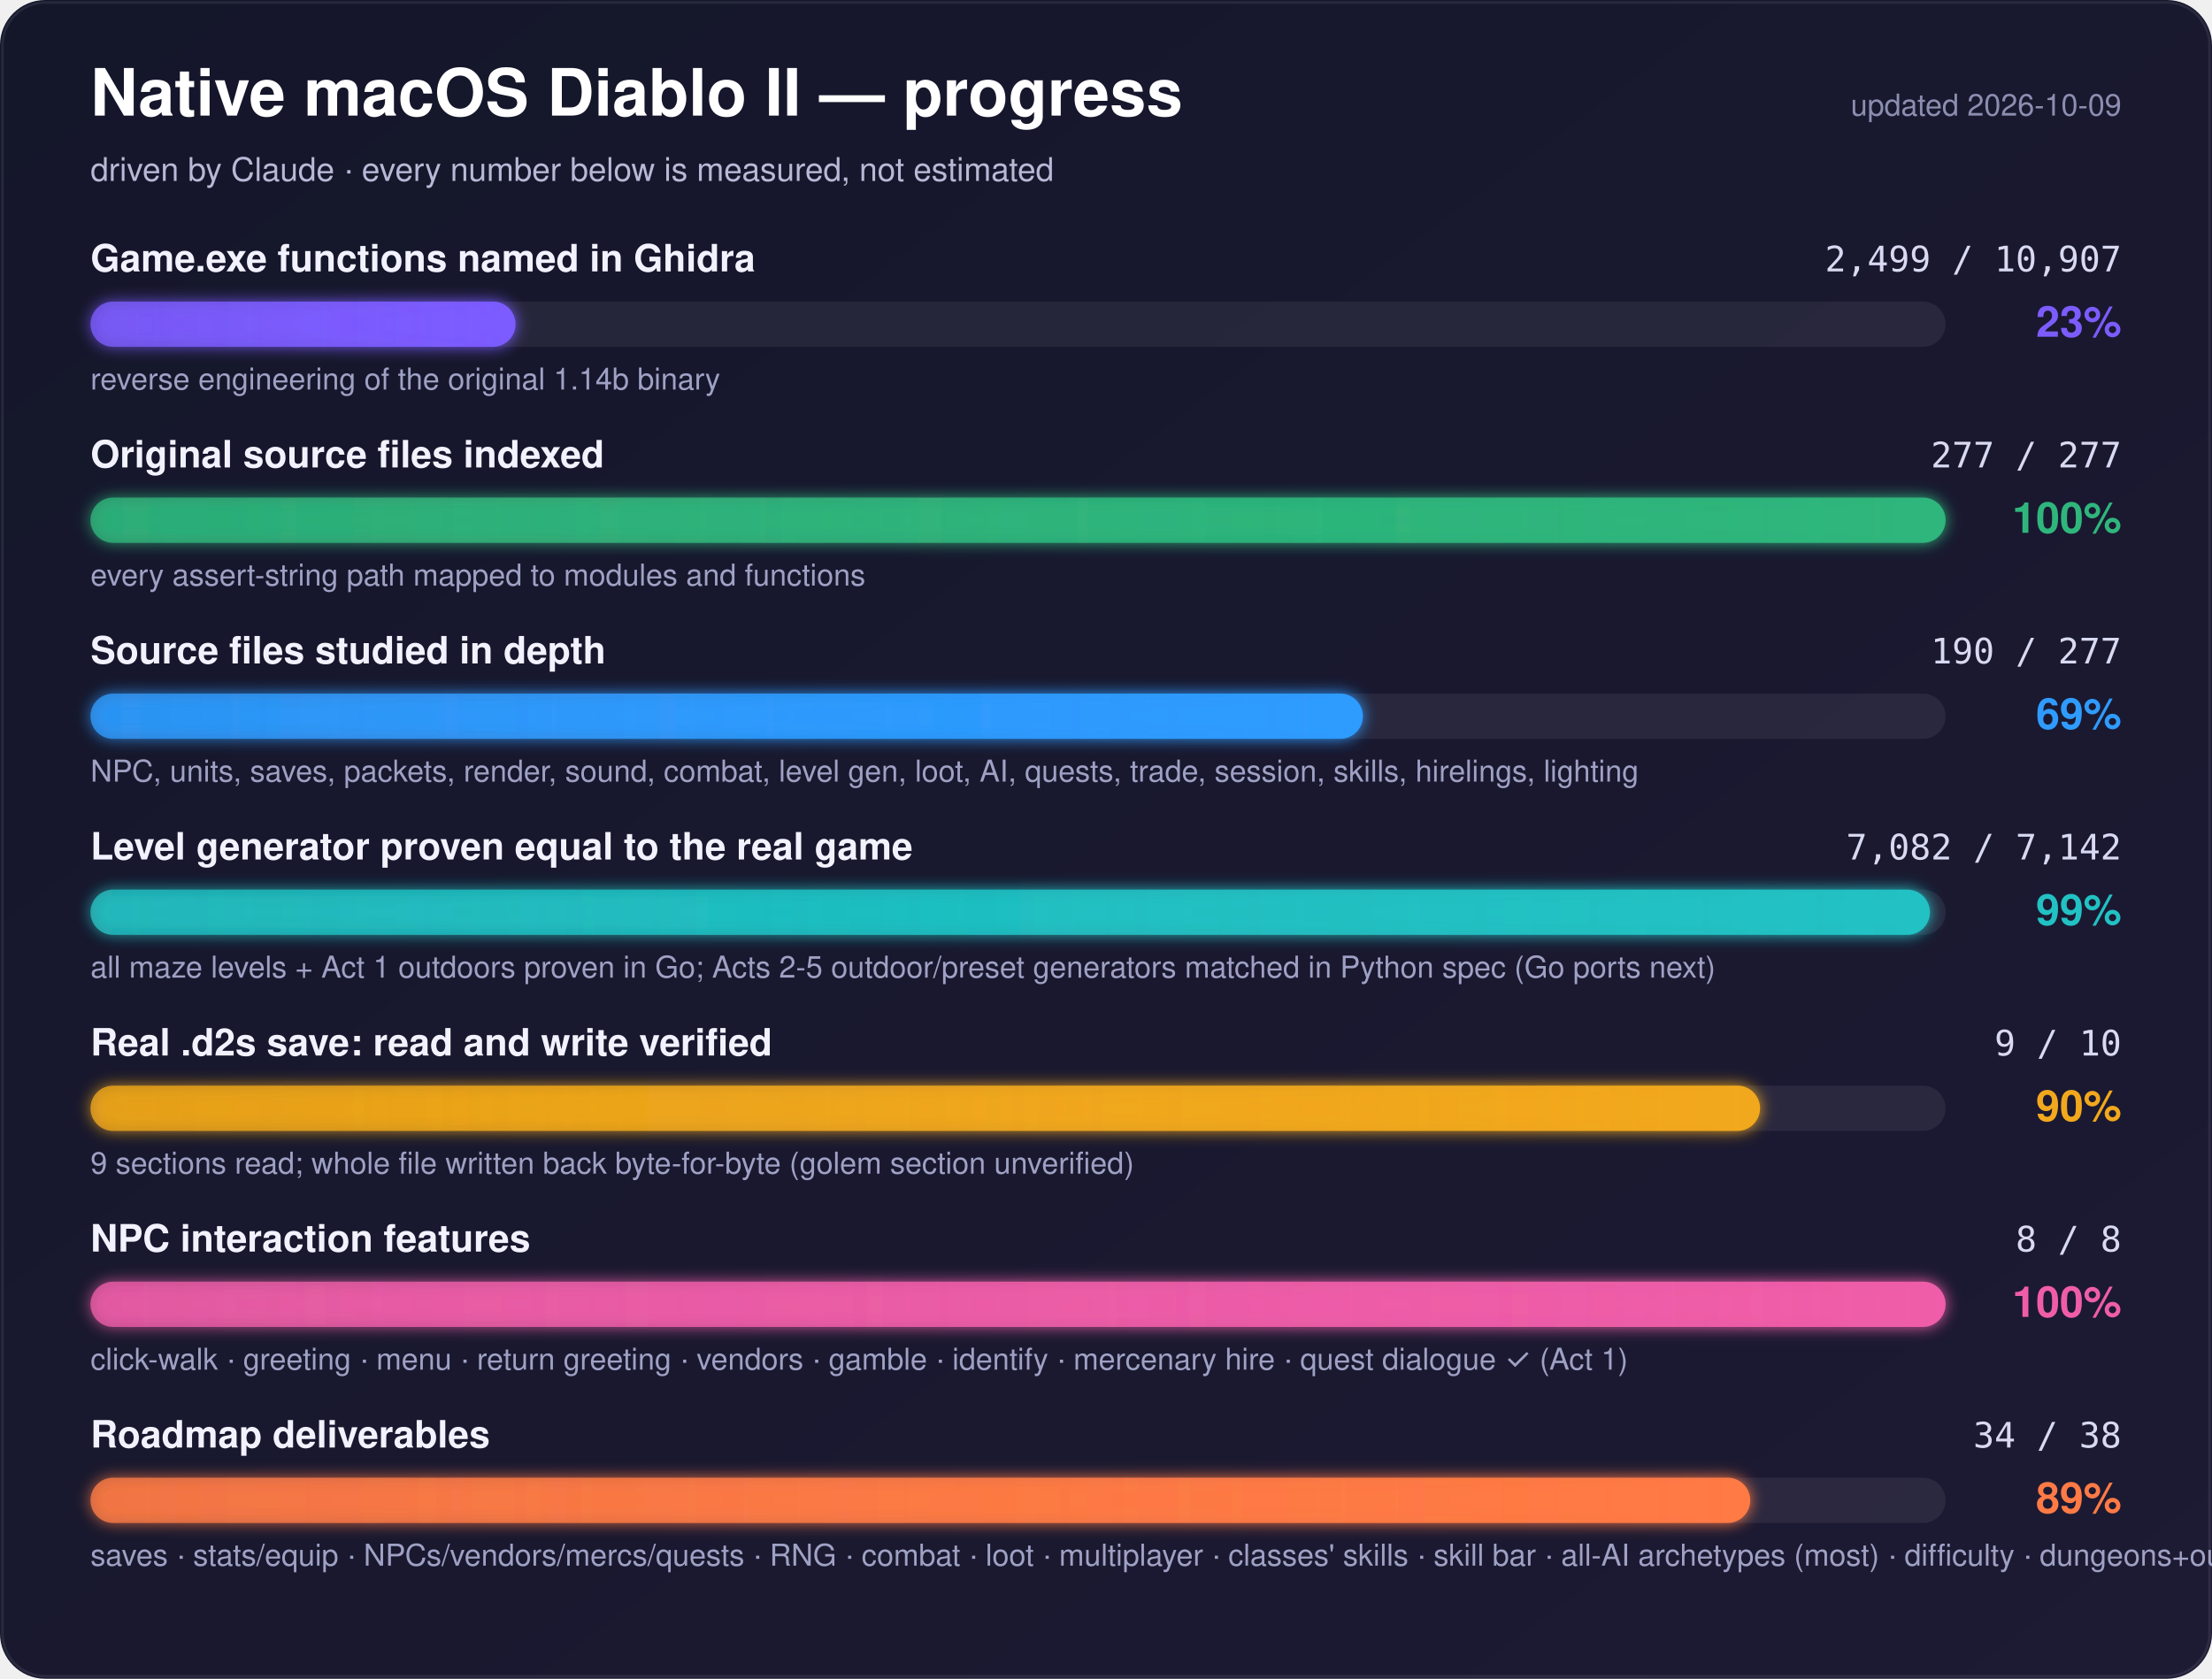
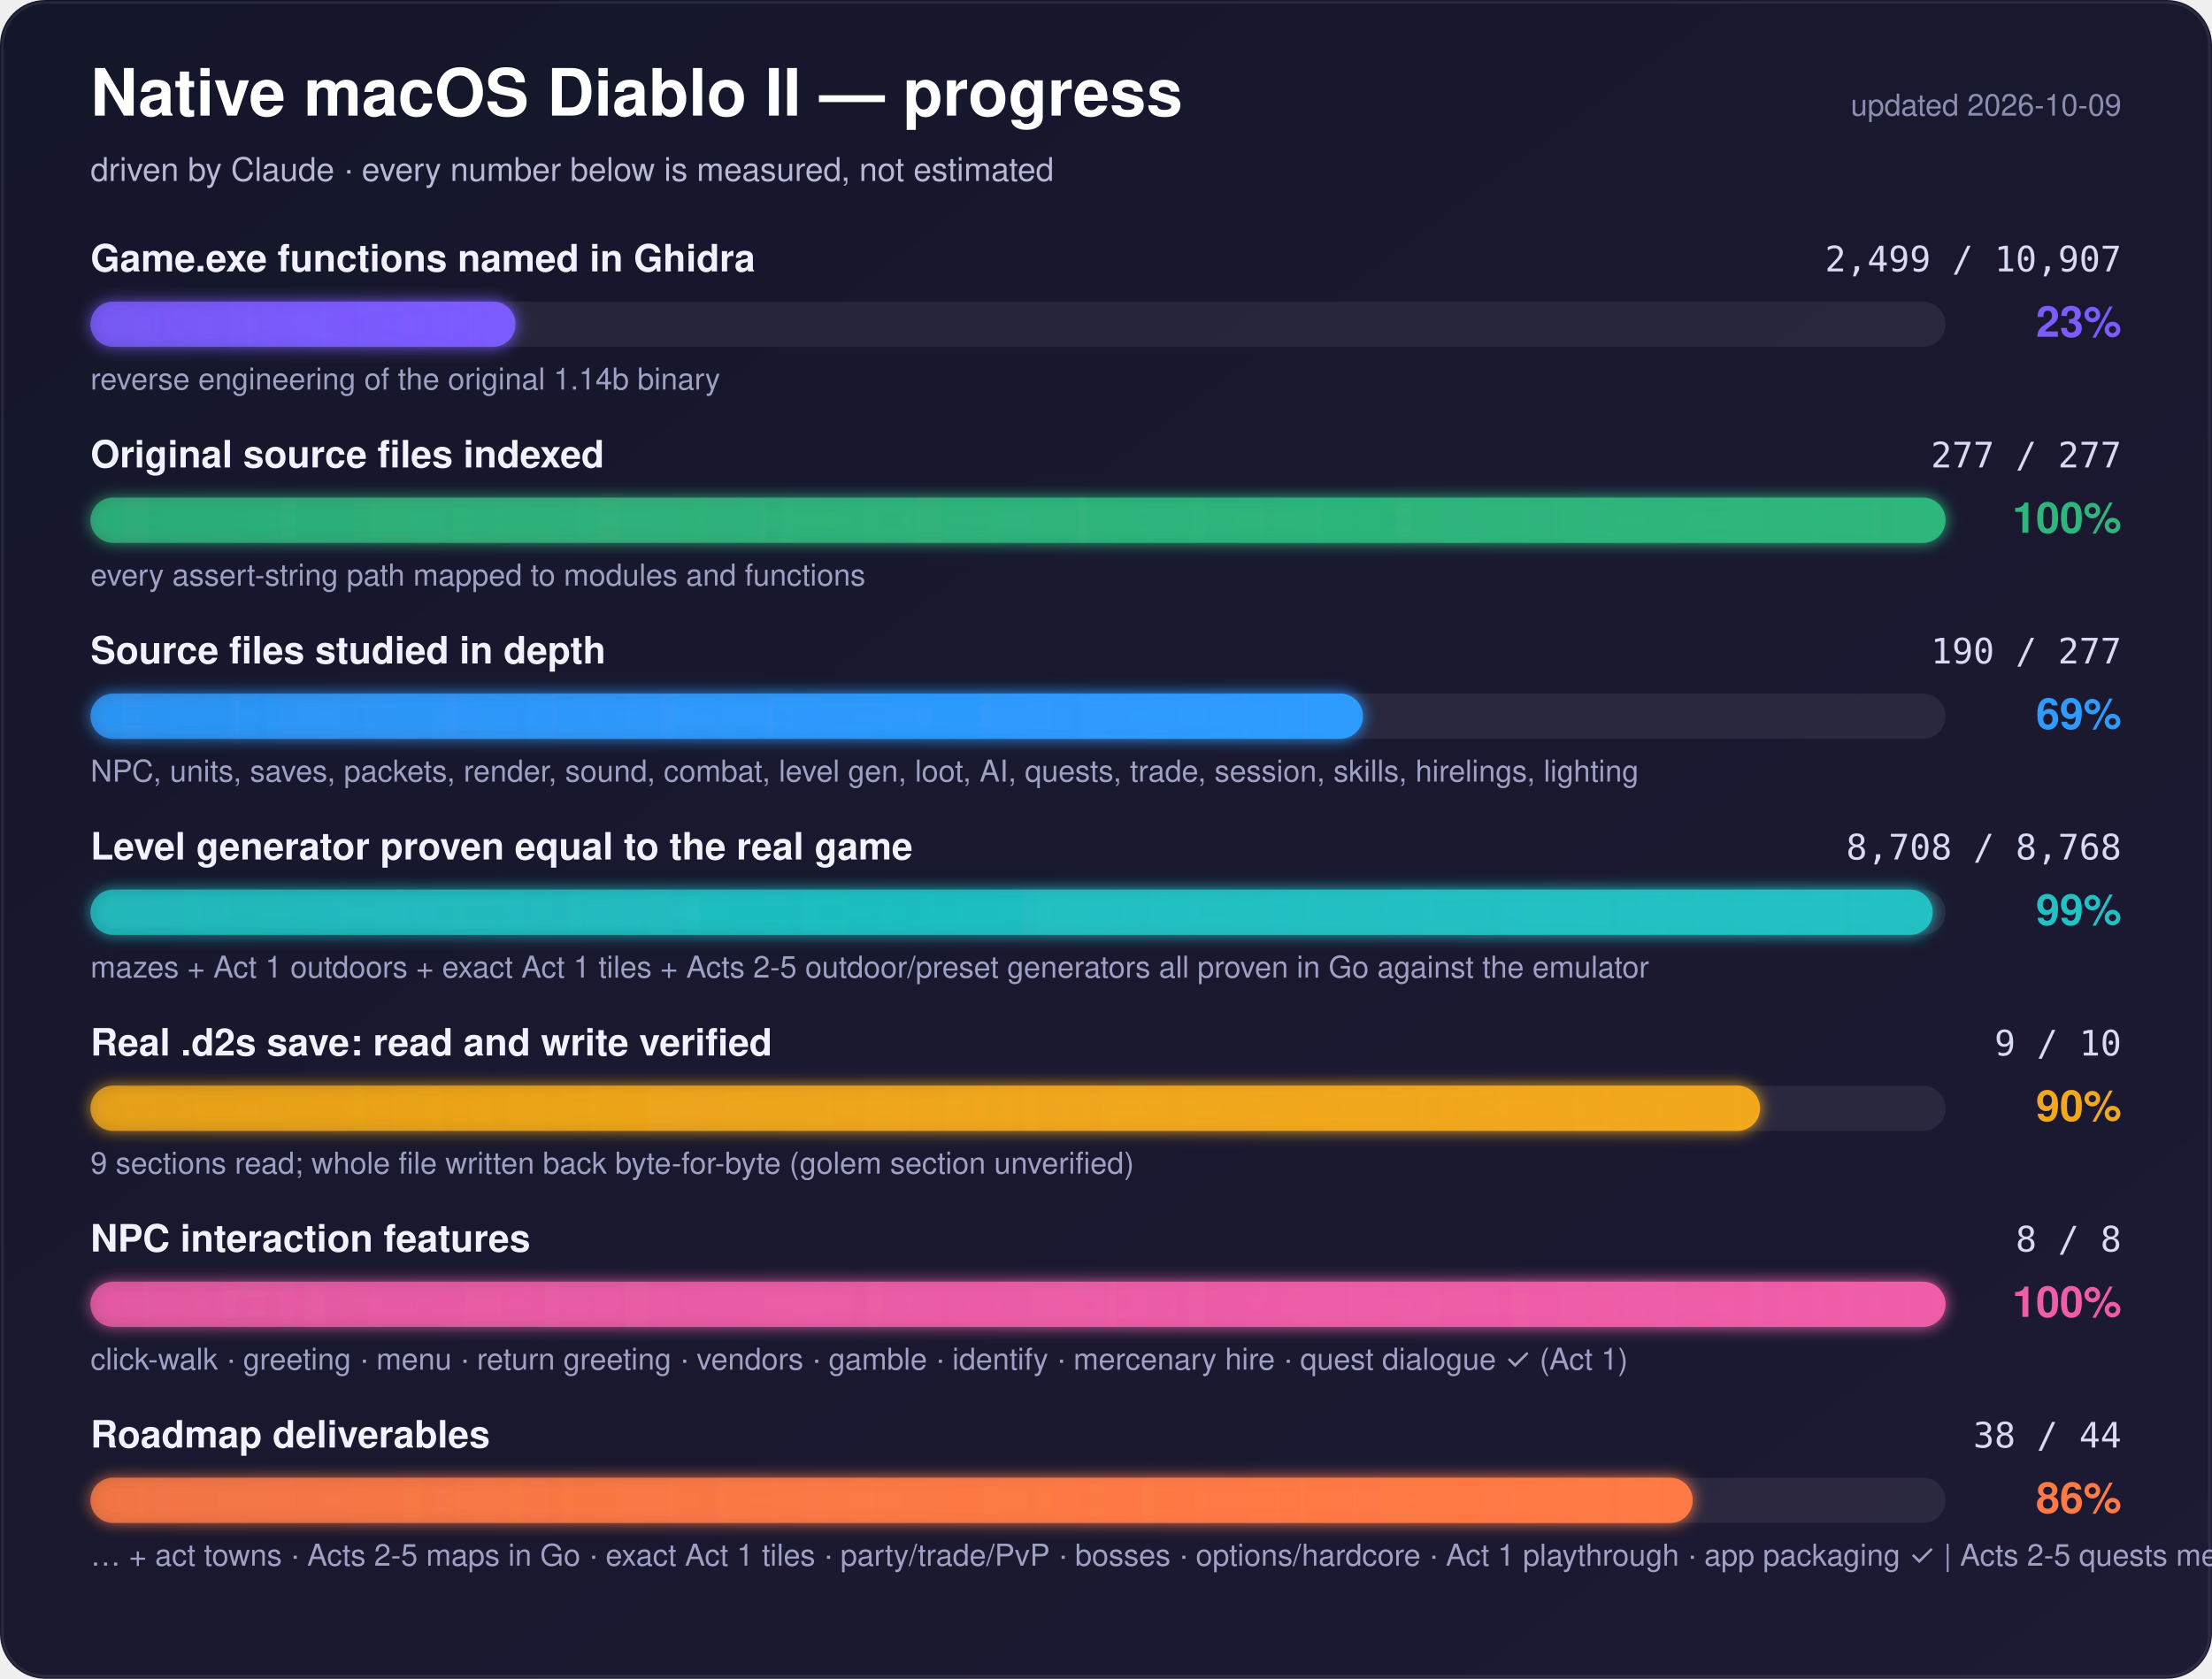
<svg xmlns="http://www.w3.org/2000/svg" width="880" height="668" viewBox="0 0 880 668" role="img" aria-label="Native macOS Diablo II — progress">
  <defs>
    <linearGradient id="bg" x1="0" y1="0" x2="1" y2="1">
      <stop offset="0" stop-color="#14162a" />
      <stop offset="1" stop-color="#1d1a33" />
    </linearGradient>
    <linearGradient id="g0" x1="0" y1="0" x2="1" y2="0">
      <stop offset="0" stop-color="#7c5cff" stop-opacity="0.75" />
      <stop offset="1" stop-color="#7c5cff" />
    </linearGradient>
    <linearGradient id="g1" x1="0" y1="0" x2="1" y2="0">
      <stop offset="0" stop-color="#2fb67c" stop-opacity="0.75" />
      <stop offset="1" stop-color="#2fb67c" />
    </linearGradient>
    <linearGradient id="g2" x1="0" y1="0" x2="1" y2="0">
      <stop offset="0" stop-color="#2f9bff" stop-opacity="0.75" />
      <stop offset="1" stop-color="#2f9bff" />
    </linearGradient>
    <linearGradient id="g3" x1="0" y1="0" x2="1" y2="0">
      <stop offset="0" stop-color="#22c1c3" stop-opacity="0.75" />
      <stop offset="1" stop-color="#22c1c3" />
    </linearGradient>
    <linearGradient id="g4" x1="0" y1="0" x2="1" y2="0">
      <stop offset="0" stop-color="#f2a81d" stop-opacity="0.75" />
      <stop offset="1" stop-color="#f2a81d" />
    </linearGradient>
    <linearGradient id="g5" x1="0" y1="0" x2="1" y2="0">
      <stop offset="0" stop-color="#ef5da8" stop-opacity="0.75" />
      <stop offset="1" stop-color="#ef5da8" />
    </linearGradient>
    <linearGradient id="g6" x1="0" y1="0" x2="1" y2="0">
      <stop offset="0" stop-color="#ff7a45" stop-opacity="0.75" />
      <stop offset="1" stop-color="#ff7a45" />
    </linearGradient>
    <filter id="glow" x="-5%" y="-50%" width="110%" height="200%">
      <feGaussianBlur stdDeviation="3" result="b" />
      <feMerge>
        <feMergeNode in="b" />
        <feMergeNode in="SourceGraphic" />
      </feMerge>
    </filter>
  </defs>
  <rect width="880" height="668" rx="18" fill="url(#bg)" />
  <rect x="1" y="1" width="878" height="666" rx="17" fill="none" stroke="#ffffff" stroke-opacity="0.08" />
  <text x="36" y="46" font-family="-apple-system,Segoe UI,Helvetica,Arial,sans-serif" font-size="26" font-weight="700" fill="#ffffff">Native macOS Diablo II — progress</text>
  <text x="36" y="72" font-family="-apple-system,Segoe UI,Helvetica,Arial,sans-serif" font-size="13" fill="#b8b9d6">driven by Claude · every number below is measured, not estimated</text>
  <text x="844" y="46" text-anchor="end" font-family="-apple-system,Segoe UI,Helvetica,Arial,sans-serif" font-size="12" fill="#8c8eb0">updated 2026-10-09</text>
  <text x="36" y="108" font-family="-apple-system,Segoe UI,Helvetica,Arial,sans-serif" font-size="15" font-weight="600" fill="#f2f2ff">Game.exe functions named in Ghidra</text>
  <text x="844" y="108" text-anchor="end" font-family="ui-monospace,SFMono-Regular,Menlo,monospace" font-size="14" fill="#d8d9f2">2,499 / 10,907</text>
  <rect x="36" y="120" width="738" height="18" rx="9" fill="#ffffff" fill-opacity="0.07" />
  <rect x="36" y="120" width="169.1" height="18" rx="9" fill="url(#g0)" filter="url(#glow)" />
  <text x="844" y="134" text-anchor="end" font-family="-apple-system,Segoe UI,Helvetica,Arial,sans-serif" font-size="17" font-weight="700" fill="#7c5cff">23%</text>
  <text x="36" y="155" font-family="-apple-system,Segoe UI,Helvetica,Arial,sans-serif" font-size="12" fill="#9fa1c4">reverse engineering of the original 1.14b binary</text>
  <text x="36" y="186" font-family="-apple-system,Segoe UI,Helvetica,Arial,sans-serif" font-size="15" font-weight="600" fill="#f2f2ff">Original source files indexed</text>
  <text x="844" y="186" text-anchor="end" font-family="ui-monospace,SFMono-Regular,Menlo,monospace" font-size="14" fill="#d8d9f2">277 / 277</text>
  <rect x="36" y="198" width="738" height="18" rx="9" fill="#ffffff" fill-opacity="0.07" />
  <rect x="36" y="198" width="738.0" height="18" rx="9" fill="url(#g1)" filter="url(#glow)" />
  <text x="844" y="212" text-anchor="end" font-family="-apple-system,Segoe UI,Helvetica,Arial,sans-serif" font-size="17" font-weight="700" fill="#2fb67c">100%</text>
  <text x="36" y="233" font-family="-apple-system,Segoe UI,Helvetica,Arial,sans-serif" font-size="12" fill="#9fa1c4">every assert-string path mapped to modules and functions</text>
  <text x="36" y="264" font-family="-apple-system,Segoe UI,Helvetica,Arial,sans-serif" font-size="15" font-weight="600" fill="#f2f2ff">Source files studied in depth</text>
  <text x="844" y="264" text-anchor="end" font-family="ui-monospace,SFMono-Regular,Menlo,monospace" font-size="14" fill="#d8d9f2">190 / 277</text>
  <rect x="36" y="276" width="738" height="18" rx="9" fill="#ffffff" fill-opacity="0.07" />
  <rect x="36" y="276" width="506.2" height="18" rx="9" fill="url(#g2)" filter="url(#glow)" />
  <text x="844" y="290" text-anchor="end" font-family="-apple-system,Segoe UI,Helvetica,Arial,sans-serif" font-size="17" font-weight="700" fill="#2f9bff">69%</text>
  <text x="36" y="311" font-family="-apple-system,Segoe UI,Helvetica,Arial,sans-serif" font-size="12" fill="#9fa1c4">NPC, units, saves, packets, render, sound, combat, level gen, loot, AI, quests, trade, session, skills, hirelings, lighting</text>
  <text x="36" y="342" font-family="-apple-system,Segoe UI,Helvetica,Arial,sans-serif" font-size="15" font-weight="600" fill="#f2f2ff">Level generator proven equal to the real game</text>
-   <text x="844" y="342" text-anchor="end" font-family="ui-monospace,SFMono-Regular,Menlo,monospace" font-size="14" fill="#d8d9f2">7,082 / 7,142</text>
+   <text x="844" y="342" text-anchor="end" font-family="ui-monospace,SFMono-Regular,Menlo,monospace" font-size="14" fill="#d8d9f2">8,708 / 8,768</text>
  <rect x="36" y="354" width="738" height="18" rx="9" fill="#ffffff" fill-opacity="0.07" />
-   <rect x="36" y="354" width="731.8" height="18" rx="9" fill="url(#g3)" filter="url(#glow)" />
+   <rect x="36" y="354" width="732.9" height="18" rx="9" fill="url(#g3)" filter="url(#glow)" />
  <text x="844" y="368" text-anchor="end" font-family="-apple-system,Segoe UI,Helvetica,Arial,sans-serif" font-size="17" font-weight="700" fill="#22c1c3">99%</text>
-   <text x="36" y="389" font-family="-apple-system,Segoe UI,Helvetica,Arial,sans-serif" font-size="12" fill="#9fa1c4">all maze levels + Act 1 outdoors proven in Go; Acts 2-5 outdoor/preset generators matched in Python spec (Go ports next)</text>
+   <text x="36" y="389" font-family="-apple-system,Segoe UI,Helvetica,Arial,sans-serif" font-size="12" fill="#9fa1c4">mazes + Act 1 outdoors + exact Act 1 tiles + Acts 2-5 outdoor/preset generators all proven in Go against the emulator</text>
  <text x="36" y="420" font-family="-apple-system,Segoe UI,Helvetica,Arial,sans-serif" font-size="15" font-weight="600" fill="#f2f2ff">Real .d2s save: read and write verified</text>
  <text x="844" y="420" text-anchor="end" font-family="ui-monospace,SFMono-Regular,Menlo,monospace" font-size="14" fill="#d8d9f2">9 / 10</text>
  <rect x="36" y="432" width="738" height="18" rx="9" fill="#ffffff" fill-opacity="0.07" />
  <rect x="36" y="432" width="664.2" height="18" rx="9" fill="url(#g4)" filter="url(#glow)" />
  <text x="844" y="446" text-anchor="end" font-family="-apple-system,Segoe UI,Helvetica,Arial,sans-serif" font-size="17" font-weight="700" fill="#f2a81d">90%</text>
  <text x="36" y="467" font-family="-apple-system,Segoe UI,Helvetica,Arial,sans-serif" font-size="12" fill="#9fa1c4">9 sections read; whole file written back byte-for-byte (golem section unverified)</text>
  <text x="36" y="498" font-family="-apple-system,Segoe UI,Helvetica,Arial,sans-serif" font-size="15" font-weight="600" fill="#f2f2ff">NPC interaction features</text>
  <text x="844" y="498" text-anchor="end" font-family="ui-monospace,SFMono-Regular,Menlo,monospace" font-size="14" fill="#d8d9f2">8 / 8</text>
  <rect x="36" y="510" width="738" height="18" rx="9" fill="#ffffff" fill-opacity="0.07" />
  <rect x="36" y="510" width="738.0" height="18" rx="9" fill="url(#g5)" filter="url(#glow)" />
  <text x="844" y="524" text-anchor="end" font-family="-apple-system,Segoe UI,Helvetica,Arial,sans-serif" font-size="17" font-weight="700" fill="#ef5da8">100%</text>
  <text x="36" y="545" font-family="-apple-system,Segoe UI,Helvetica,Arial,sans-serif" font-size="12" fill="#9fa1c4">click-walk · greeting · menu · return greeting · vendors · gamble · identify · mercenary hire · quest dialogue ✓ (Act 1)</text>
  <text x="36" y="576" font-family="-apple-system,Segoe UI,Helvetica,Arial,sans-serif" font-size="15" font-weight="600" fill="#f2f2ff">Roadmap deliverables</text>
-   <text x="844" y="576" text-anchor="end" font-family="ui-monospace,SFMono-Regular,Menlo,monospace" font-size="14" fill="#d8d9f2">34 / 38</text>
+   <text x="844" y="576" text-anchor="end" font-family="ui-monospace,SFMono-Regular,Menlo,monospace" font-size="14" fill="#d8d9f2">38 / 44</text>
  <rect x="36" y="588" width="738" height="18" rx="9" fill="#ffffff" fill-opacity="0.07" />
-   <rect x="36" y="588" width="660.3" height="18" rx="9" fill="url(#g6)" filter="url(#glow)" />
-   <text x="844" y="602" text-anchor="end" font-family="-apple-system,Segoe UI,Helvetica,Arial,sans-serif" font-size="17" font-weight="700" fill="#ff7a45">89%</text>
-   <text x="36" y="623" font-family="-apple-system,Segoe UI,Helvetica,Arial,sans-serif" font-size="12" fill="#9fa1c4">saves · stats/equip · NPCs/vendors/mercs/quests · RNG · combat · loot · multiplayer · classes' skills · skill bar · all-AI archetypes (most) · difficulty · dungeons+outdoors · objects · automap · Mac app · perf ✓ | act towns · Act 2-5 maps in Go · tiles · play-through</text>
+   <rect x="36" y="588" width="637.4" height="18" rx="9" fill="url(#g6)" filter="url(#glow)" />
+   <text x="844" y="602" text-anchor="end" font-family="-apple-system,Segoe UI,Helvetica,Arial,sans-serif" font-size="17" font-weight="700" fill="#ff7a45">86%</text>
+   <text x="36" y="623" font-family="-apple-system,Segoe UI,Helvetica,Arial,sans-serif" font-size="12" fill="#9fa1c4">… + act towns · Acts 2-5 maps in Go · exact Act 1 tiles · party/trade/PvP · bosses · options/hardcore · Act 1 playthrough · app packaging ✓ | Acts 2-5 quests merge · exact tiles Acts 2-5 · item export to .d2s · Act 2 playthrough · level persistence · AI archetypes</text>
</svg>
